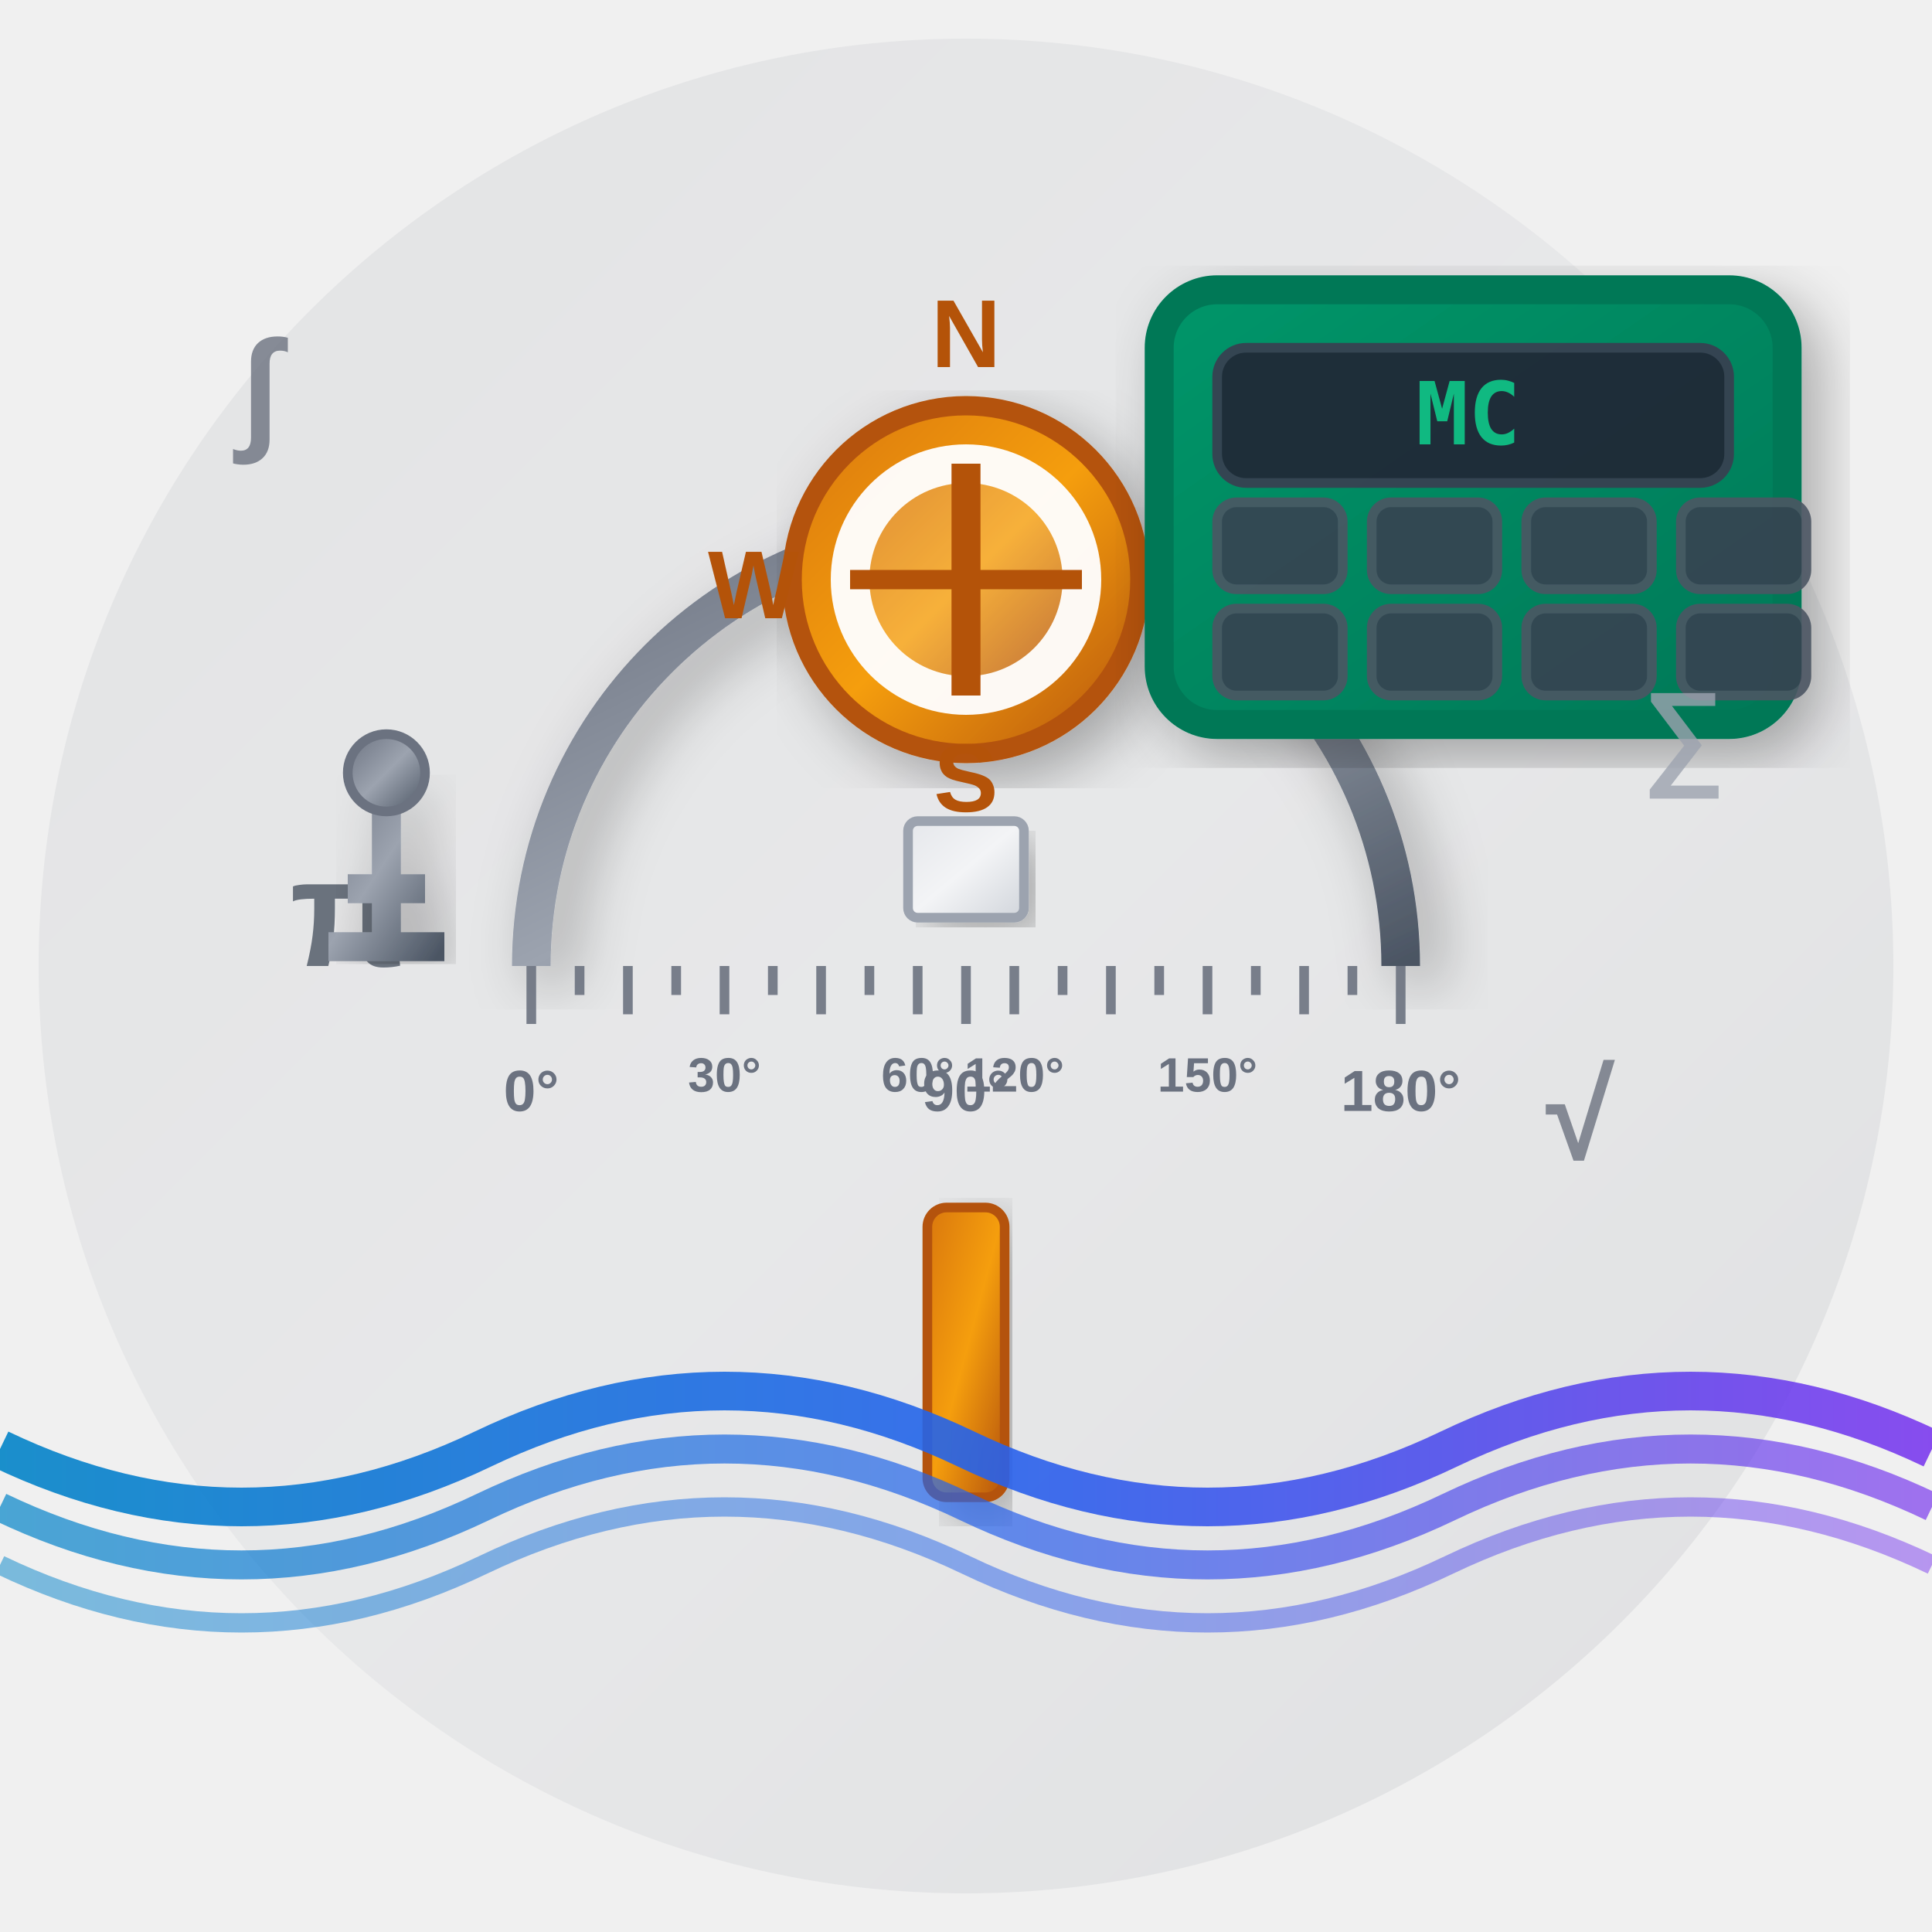
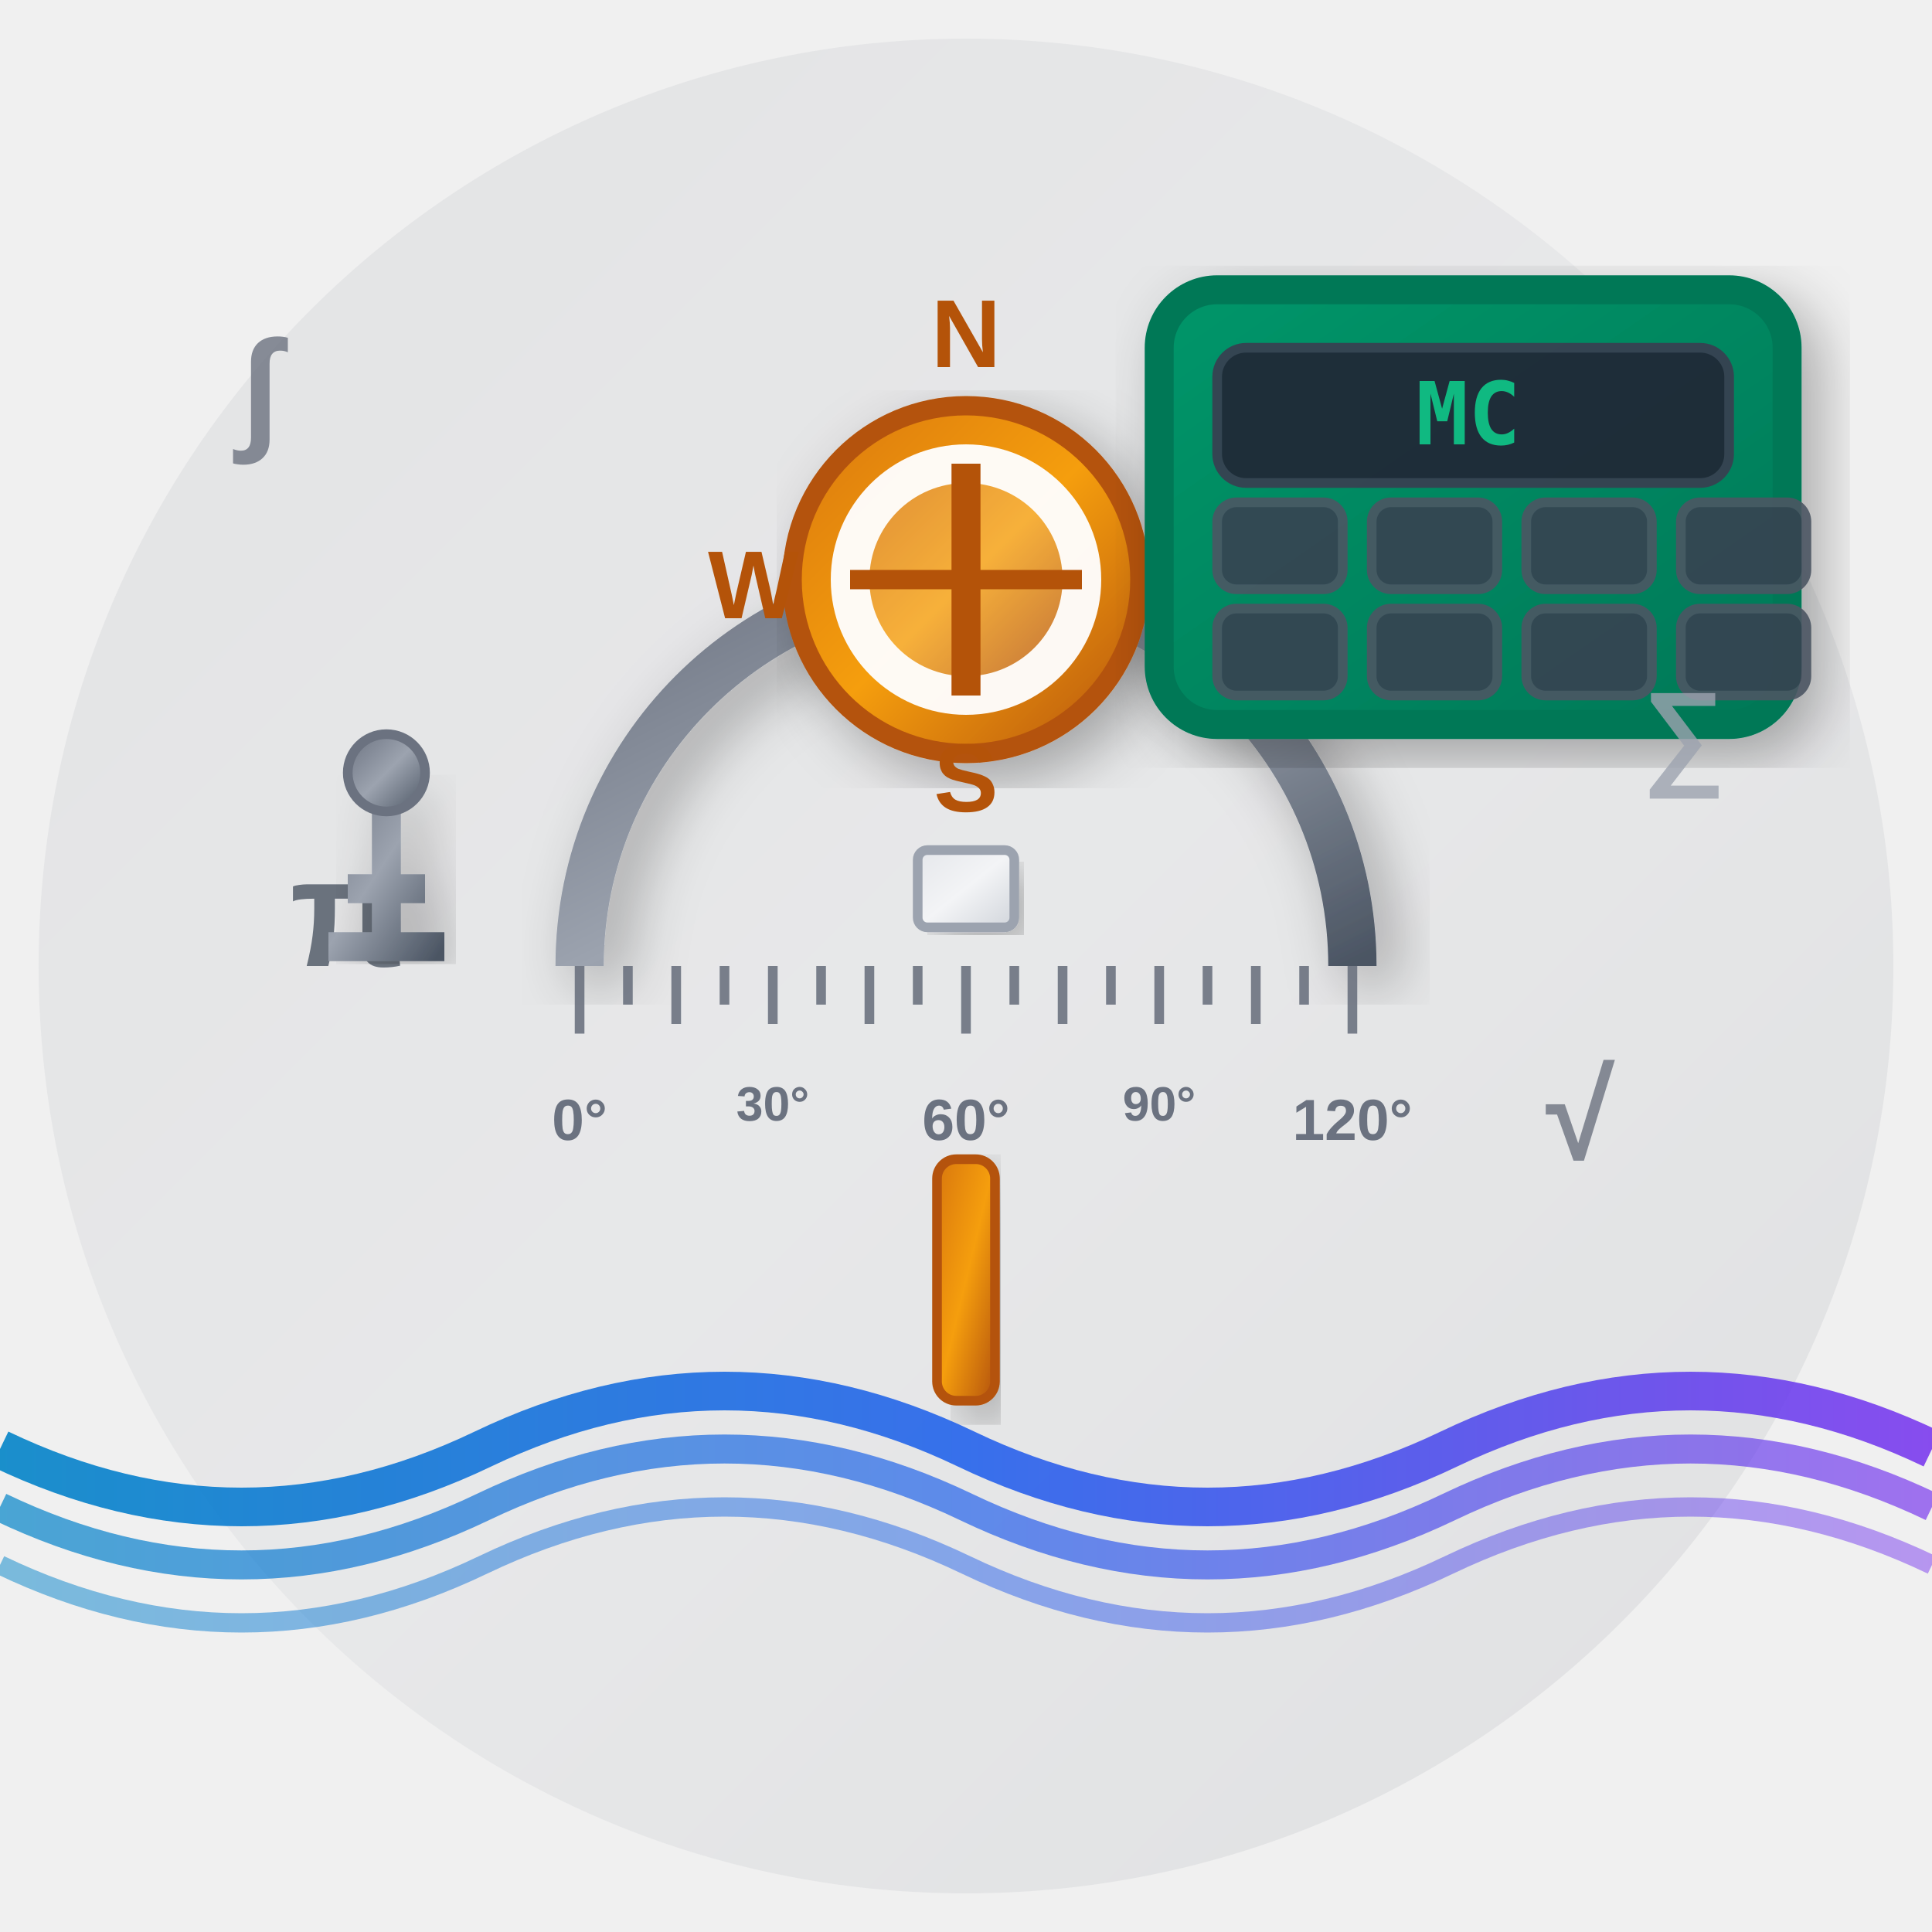
<svg xmlns="http://www.w3.org/2000/svg" width="200" height="200" viewBox="0 0 200 200">
  <defs>
    <linearGradient id="metalGradient" x1="0%" y1="0%" x2="100%" y2="100%">
      <stop offset="0%" style="stop-color:#6B7280;stop-opacity:1" />
      <stop offset="50%" style="stop-color:#9CA3AF;stop-opacity:1" />
      <stop offset="100%" style="stop-color:#4B5563;stop-opacity:1" />
    </linearGradient>
    <linearGradient id="brassGradient" x1="0%" y1="0%" x2="100%" y2="100%">
      <stop offset="0%" style="stop-color:#D97706;stop-opacity:1" />
      <stop offset="50%" style="stop-color:#F59E0B;stop-opacity:1" />
      <stop offset="100%" style="stop-color:#B45309;stop-opacity:1" />
    </linearGradient>
    <linearGradient id="mirrorGradient" x1="0%" y1="0%" x2="100%" y2="100%">
      <stop offset="0%" style="stop-color:#E5E7EB;stop-opacity:1" />
      <stop offset="50%" style="stop-color:#F3F4F6;stop-opacity:1" />
      <stop offset="100%" style="stop-color:#D1D5DB;stop-opacity:1" />
    </linearGradient>
    <linearGradient id="waveGradient" x1="0%" y1="0%" x2="100%" y2="0%">
      <stop offset="0%" style="stop-color:#0284C7;stop-opacity:1" />
      <stop offset="50%" style="stop-color:#2563EB;stop-opacity:1" />
      <stop offset="100%" style="stop-color:#7C3AED;stop-opacity:1" />
    </linearGradient>
    <linearGradient id="calcGradient" x1="0%" y1="0%" x2="100%" y2="100%">
      <stop offset="0%" style="stop-color:#059669;stop-opacity:1" />
      <stop offset="100%" style="stop-color:#047857;stop-opacity:1" />
    </linearGradient>
    <filter id="dropShadow">
      <feDropShadow dx="2" dy="2" stdDeviation="3" flood-color="#000000" flood-opacity="0.3" />
    </filter>
  </defs>
  <circle cx="100" cy="100" r="95" fill="url(#metalGradient)" opacity="0.1" stroke="url(#metalGradient)" stroke-width="2" />
  <g transform="translate(100, 100)">
-     <path d="M -45 0 A 45 45 0 0 1 45 0" fill="none" stroke="url(#metalGradient)" stroke-width="4" filter="url(#dropShadow)" />
-     <line x1="-45" y1="0" x2="-45" y2="25" stroke="url(#metalGradient)" stroke-width="3" />
-     <line x1="45" y1="0" x2="45" y2="25" stroke="url(#metalGradient)" stroke-width="3" />
-     <rect x="-4" y="25" width="8" height="30" rx="2" fill="url(#brassGradient)" stroke="#B45309" stroke-width="1" filter="url(#dropShadow)" />
-     <line x1="0" y1="0" x2="0" y2="-40" stroke="url(#metalGradient)" stroke-width="2" filter="url(#dropShadow)" />
-     <rect x="-4" y="-45" width="8" height="8" rx="1" fill="url(#mirrorGradient)" stroke="#9CA3AF" stroke-width="1" filter="url(#dropShadow)" />
-     <rect x="-6" y="-15" width="12" height="10" rx="1" fill="url(#mirrorGradient)" stroke="#9CA3AF" stroke-width="1" filter="url(#dropShadow)" />
-     <rect x="-2" y="-55" width="4" height="15" rx="1" fill="url(#metalGradient)" stroke="#6B7280" stroke-width="1" filter="url(#dropShadow)" />
-     <circle cx="0" cy="-55" r="3" fill="url(#calcGradient)" stroke="#047857" stroke-width="1" />
+     <path d="M -40 0 A 40 40 0 0 1 40 0" fill="none" stroke="url(#metalGradient)" stroke-width="5" filter="url(#dropShadow)" />
+     <line x1="-40" y1="0" x2="-40" y2="20" stroke="url(#metalGradient)" stroke-width="4" />
+     <line x1="40" y1="0" x2="40" y2="20" stroke="url(#metalGradient)" stroke-width="4" />
+     <rect x="-3" y="20" width="6" height="25" rx="2" fill="url(#brassGradient)" stroke="#B45309" stroke-width="1" filter="url(#dropShadow)" />
+     <line x1="0" y1="0" x2="0" y2="-35" stroke="url(#metalGradient)" stroke-width="3" filter="url(#dropShadow)" />
+     <rect x="-3" y="-40" width="6" height="6" rx="1" fill="url(#mirrorGradient)" stroke="#9CA3AF" stroke-width="1" filter="url(#dropShadow)" />
+     <rect x="-5" y="-12" width="10" height="8" rx="1" fill="url(#mirrorGradient)" stroke="#9CA3AF" stroke-width="1" filter="url(#dropShadow)" />
+     <rect x="-1.5" y="-45" width="3" height="12" rx="0.5" fill="url(#metalGradient)" stroke="#6B7280" stroke-width="1" filter="url(#dropShadow)" />
+     <circle cx="0" cy="-45" r="2" fill="url(#calcGradient)" stroke="#047857" stroke-width="1" />
    <g stroke="#6B7280" stroke-width="1" opacity="0.9">
-       <line x1="-45" y1="0" x2="-45" y2="6" />
-       <line x1="-35" y1="0" x2="-35" y2="5" />
-       <line x1="-25" y1="0" x2="-25" y2="5" />
-       <line x1="-15" y1="0" x2="-15" y2="5" />
-       <line x1="-5" y1="0" x2="-5" y2="5" />
-       <line x1="0" y1="0" x2="0" y2="6" />
-       <line x1="5" y1="0" x2="5" y2="5" />
-       <line x1="15" y1="0" x2="15" y2="5" />
-       <line x1="25" y1="0" x2="25" y2="5" />
-       <line x1="35" y1="0" x2="35" y2="5" />
-       <line x1="45" y1="0" x2="45" y2="6" />
-       <line x1="-40" y1="0" x2="-40" y2="3" />
-       <line x1="-30" y1="0" x2="-30" y2="3" />
-       <line x1="-20" y1="0" x2="-20" y2="3" />
-       <line x1="-10" y1="0" x2="-10" y2="3" />
-       <line x1="10" y1="0" x2="10" y2="3" />
-       <line x1="20" y1="0" x2="20" y2="3" />
-       <line x1="30" y1="0" x2="30" y2="3" />
-       <line x1="40" y1="0" x2="40" y2="3" />
+       <line x1="-40" y1="0" x2="-40" y2="7" />
+       <line x1="-30" y1="0" x2="-30" y2="6" />
+       <line x1="-20" y1="0" x2="-20" y2="6" />
+       <line x1="-10" y1="0" x2="-10" y2="6" />
+       <line x1="0" y1="0" x2="0" y2="7" />
+       <line x1="10" y1="0" x2="10" y2="6" />
+       <line x1="20" y1="0" x2="20" y2="6" />
+       <line x1="30" y1="0" x2="30" y2="6" />
+       <line x1="40" y1="0" x2="40" y2="7" />
+       <line x1="-35" y1="0" x2="-35" y2="4" />
+       <line x1="-25" y1="0" x2="-25" y2="4" />
+       <line x1="-15" y1="0" x2="-15" y2="4" />
+       <line x1="-5" y1="0" x2="-5" y2="4" />
+       <line x1="5" y1="0" x2="5" y2="4" />
+       <line x1="15" y1="0" x2="15" y2="4" />
+       <line x1="25" y1="0" x2="25" y2="4" />
+       <line x1="35" y1="0" x2="35" y2="4" />
    </g>
-     <text x="-45" y="15" text-anchor="middle" font-size="6" font-weight="bold" fill="#6B7280" font-family="Arial, sans-serif">0°</text>
-     <text x="-25" y="13" text-anchor="middle" font-size="5" font-weight="bold" fill="#6B7280" font-family="Arial, sans-serif">30°</text>
-     <text x="-5" y="13" text-anchor="middle" font-size="5" font-weight="bold" fill="#6B7280" font-family="Arial, sans-serif">60°</text>
-     <text x="0" y="15" text-anchor="middle" font-size="6" font-weight="bold" fill="#6B7280" font-family="Arial, sans-serif">90°</text>
-     <text x="5" y="13" text-anchor="middle" font-size="5" font-weight="bold" fill="#6B7280" font-family="Arial, sans-serif">120°</text>
-     <text x="25" y="13" text-anchor="middle" font-size="5" font-weight="bold" fill="#6B7280" font-family="Arial, sans-serif">150°</text>
-     <text x="45" y="15" text-anchor="middle" font-size="6" font-weight="bold" fill="#6B7280" font-family="Arial, sans-serif">180°</text>
-     <g transform="translate(0, -40)">
-       <rect x="-12" y="0" width="24" height="6" rx="1" fill="url(#metalGradient)" opacity="0.8" />
-       <line x1="-12" y1="3" x2="12" y2="3" stroke="#6B7280" stroke-width="1" />
-       <line x1="-8" y1="1" x2="-8" y2="5" stroke="#6B7280" stroke-width="1" />
-       <line x1="-4" y1="1" x2="-4" y2="5" stroke="#6B7280" stroke-width="1" />
-       <line x1="0" y1="1" x2="0" y2="5" stroke="#6B7280" stroke-width="1" />
-       <line x1="4" y1="1" x2="4" y2="5" stroke="#6B7280" stroke-width="1" />
-       <line x1="8" y1="1" x2="8" y2="5" stroke="#6B7280" stroke-width="1" />
+     <text x="-40" y="18" text-anchor="middle" font-size="6" font-weight="bold" fill="#6B7280" font-family="Arial, sans-serif">0°</text>
+     <text x="-20" y="16" text-anchor="middle" font-size="5" font-weight="bold" fill="#6B7280" font-family="Arial, sans-serif">30°</text>
+     <text x="0" y="18" text-anchor="middle" font-size="6" font-weight="bold" fill="#6B7280" font-family="Arial, sans-serif">60°</text>
+     <text x="20" y="16" text-anchor="middle" font-size="5" font-weight="bold" fill="#6B7280" font-family="Arial, sans-serif">90°</text>
+     <text x="40" y="18" text-anchor="middle" font-size="6" font-weight="bold" fill="#6B7280" font-family="Arial, sans-serif">120°</text>
+     <g transform="translate(0, -35)">
+       <rect x="-10" y="0" width="20" height="5" rx="1" fill="url(#metalGradient)" opacity="0.8" />
+       <line x1="-10" y1="2.5" x2="10" y2="2.5" stroke="#6B7280" stroke-width="1" />
+       <line x1="-6" y1="1" x2="-6" y2="4" stroke="#6B7280" stroke-width="1" />
+       <line x1="-2" y1="1" x2="-2" y2="4" stroke="#6B7280" stroke-width="1" />
+       <line x1="2" y1="1" x2="2" y2="4" stroke="#6B7280" stroke-width="1" />
+       <line x1="6" y1="1" x2="6" y2="4" stroke="#6B7280" stroke-width="1" />
    </g>
-     <rect x="-3" y="-35" width="6" height="8" rx="1" fill="url(#brassGradient)" stroke="#B45309" stroke-width="1" />
+     <rect x="-2" y="-30" width="4" height="6" rx="1" fill="url(#brassGradient)" stroke="#B45309" stroke-width="1" />
  </g>
  <g transform="translate(100, 60)">
    <circle cx="0" cy="0" r="18" fill="url(#brassGradient)" stroke="#B45309" stroke-width="2" filter="url(#dropShadow)" />
    <circle cx="0" cy="0" r="14" fill="white" opacity="0.95" />
    <circle cx="0" cy="0" r="10" fill="url(#brassGradient)" opacity="0.8" />
    <text x="0" y="-22" text-anchor="middle" font-size="10" font-weight="bold" fill="#B45309" font-family="Arial, sans-serif">N</text>
    <text x="0" y="24" text-anchor="middle" font-size="10" font-weight="bold" fill="#B45309" font-family="Arial, sans-serif">S</text>
    <text x="-22" y="4" text-anchor="middle" font-size="10" font-weight="bold" fill="#B45309" font-family="Arial, sans-serif">W</text>
    <text x="22" y="4" text-anchor="middle" font-size="10" font-weight="bold" fill="#B45309" font-family="Arial, sans-serif">E</text>
    <line x1="0" y1="-12" x2="0" y2="12" stroke="#B45309" stroke-width="3" />
    <line x1="-12" y1="0" x2="12" y2="0" stroke="#B45309" stroke-width="2" />
  </g>
  <g transform="translate(0, 150)">
    <path d="M 0 0 Q 25 12 50 0 T 100 0 T 150 0 T 200 0" fill="none" stroke="url(#waveGradient)" stroke-width="4" opacity="0.9" />
    <path d="M 0 6 Q 25 18 50 6 T 100 6 T 150 6 T 200 6" fill="none" stroke="url(#waveGradient)" stroke-width="3" opacity="0.7" />
    <path d="M 0 12 Q 25 24 50 12 T 100 12 T 150 12 T 200 12" fill="none" stroke="url(#waveGradient)" stroke-width="2" opacity="0.5" />
  </g>
  <g transform="translate(120, 30)">
    <rect x="0" y="0" width="65" height="45" rx="6" fill="url(#calcGradient)" stroke="#047857" stroke-width="3" filter="url(#dropShadow)" />
    <rect x="6" y="6" width="53" height="14" rx="3" fill="#1F2937" opacity="0.95" stroke="#374151" stroke-width="1" />
    <text x="32" y="16" text-anchor="middle" font-size="9" font-family="monospace" fill="#10B981" font-weight="bold">MC</text>
    <rect x="6" y="22" width="13" height="9" rx="2" fill="#374151" opacity="0.9" stroke="#4B5563" stroke-width="1" />
    <rect x="22" y="22" width="13" height="9" rx="2" fill="#374151" opacity="0.9" stroke="#4B5563" stroke-width="1" />
    <rect x="38" y="22" width="13" height="9" rx="2" fill="#374151" opacity="0.9" stroke="#4B5563" stroke-width="1" />
    <rect x="54" y="22" width="13" height="9" rx="2" fill="#374151" opacity="0.9" stroke="#4B5563" stroke-width="1" />
    <rect x="6" y="33" width="13" height="9" rx="2" fill="#374151" opacity="0.9" stroke="#4B5563" stroke-width="1" />
    <rect x="22" y="33" width="13" height="9" rx="2" fill="#374151" opacity="0.9" stroke="#4B5563" stroke-width="1" />
    <rect x="38" y="33" width="13" height="9" rx="2" fill="#374151" opacity="0.9" stroke="#4B5563" stroke-width="1" />
    <rect x="54" y="33" width="13" height="9" rx="2" fill="#374151" opacity="0.9" stroke="#4B5563" stroke-width="1" />
  </g>
  <g opacity="0.8">
    <text x="25" y="45" font-size="14" font-weight="bold" fill="#6B7280" font-family="Arial, sans-serif">∫</text>
    <text x="170" y="80" font-size="12" font-weight="bold" fill="#9CA3AF" font-family="Arial, sans-serif">∑</text>
    <text x="30" y="100" font-size="16" font-weight="bold" fill="#4B5563" font-family="Arial, sans-serif">π</text>
    <text x="160" y="120" font-size="13" font-weight="bold" fill="#6B7280" font-family="Arial, sans-serif">√</text>
  </g>
  <g transform="translate(40, 80)">
    <path d="M 0 0 L 0 18 M -6 18 L 6 18 M -4 12 L 4 12" stroke="url(#metalGradient)" stroke-width="3" fill="none" filter="url(#dropShadow)" />
    <circle cx="0" cy="0" r="4" fill="url(#metalGradient)" stroke="#6B7280" stroke-width="1" />
  </g>
</svg>
